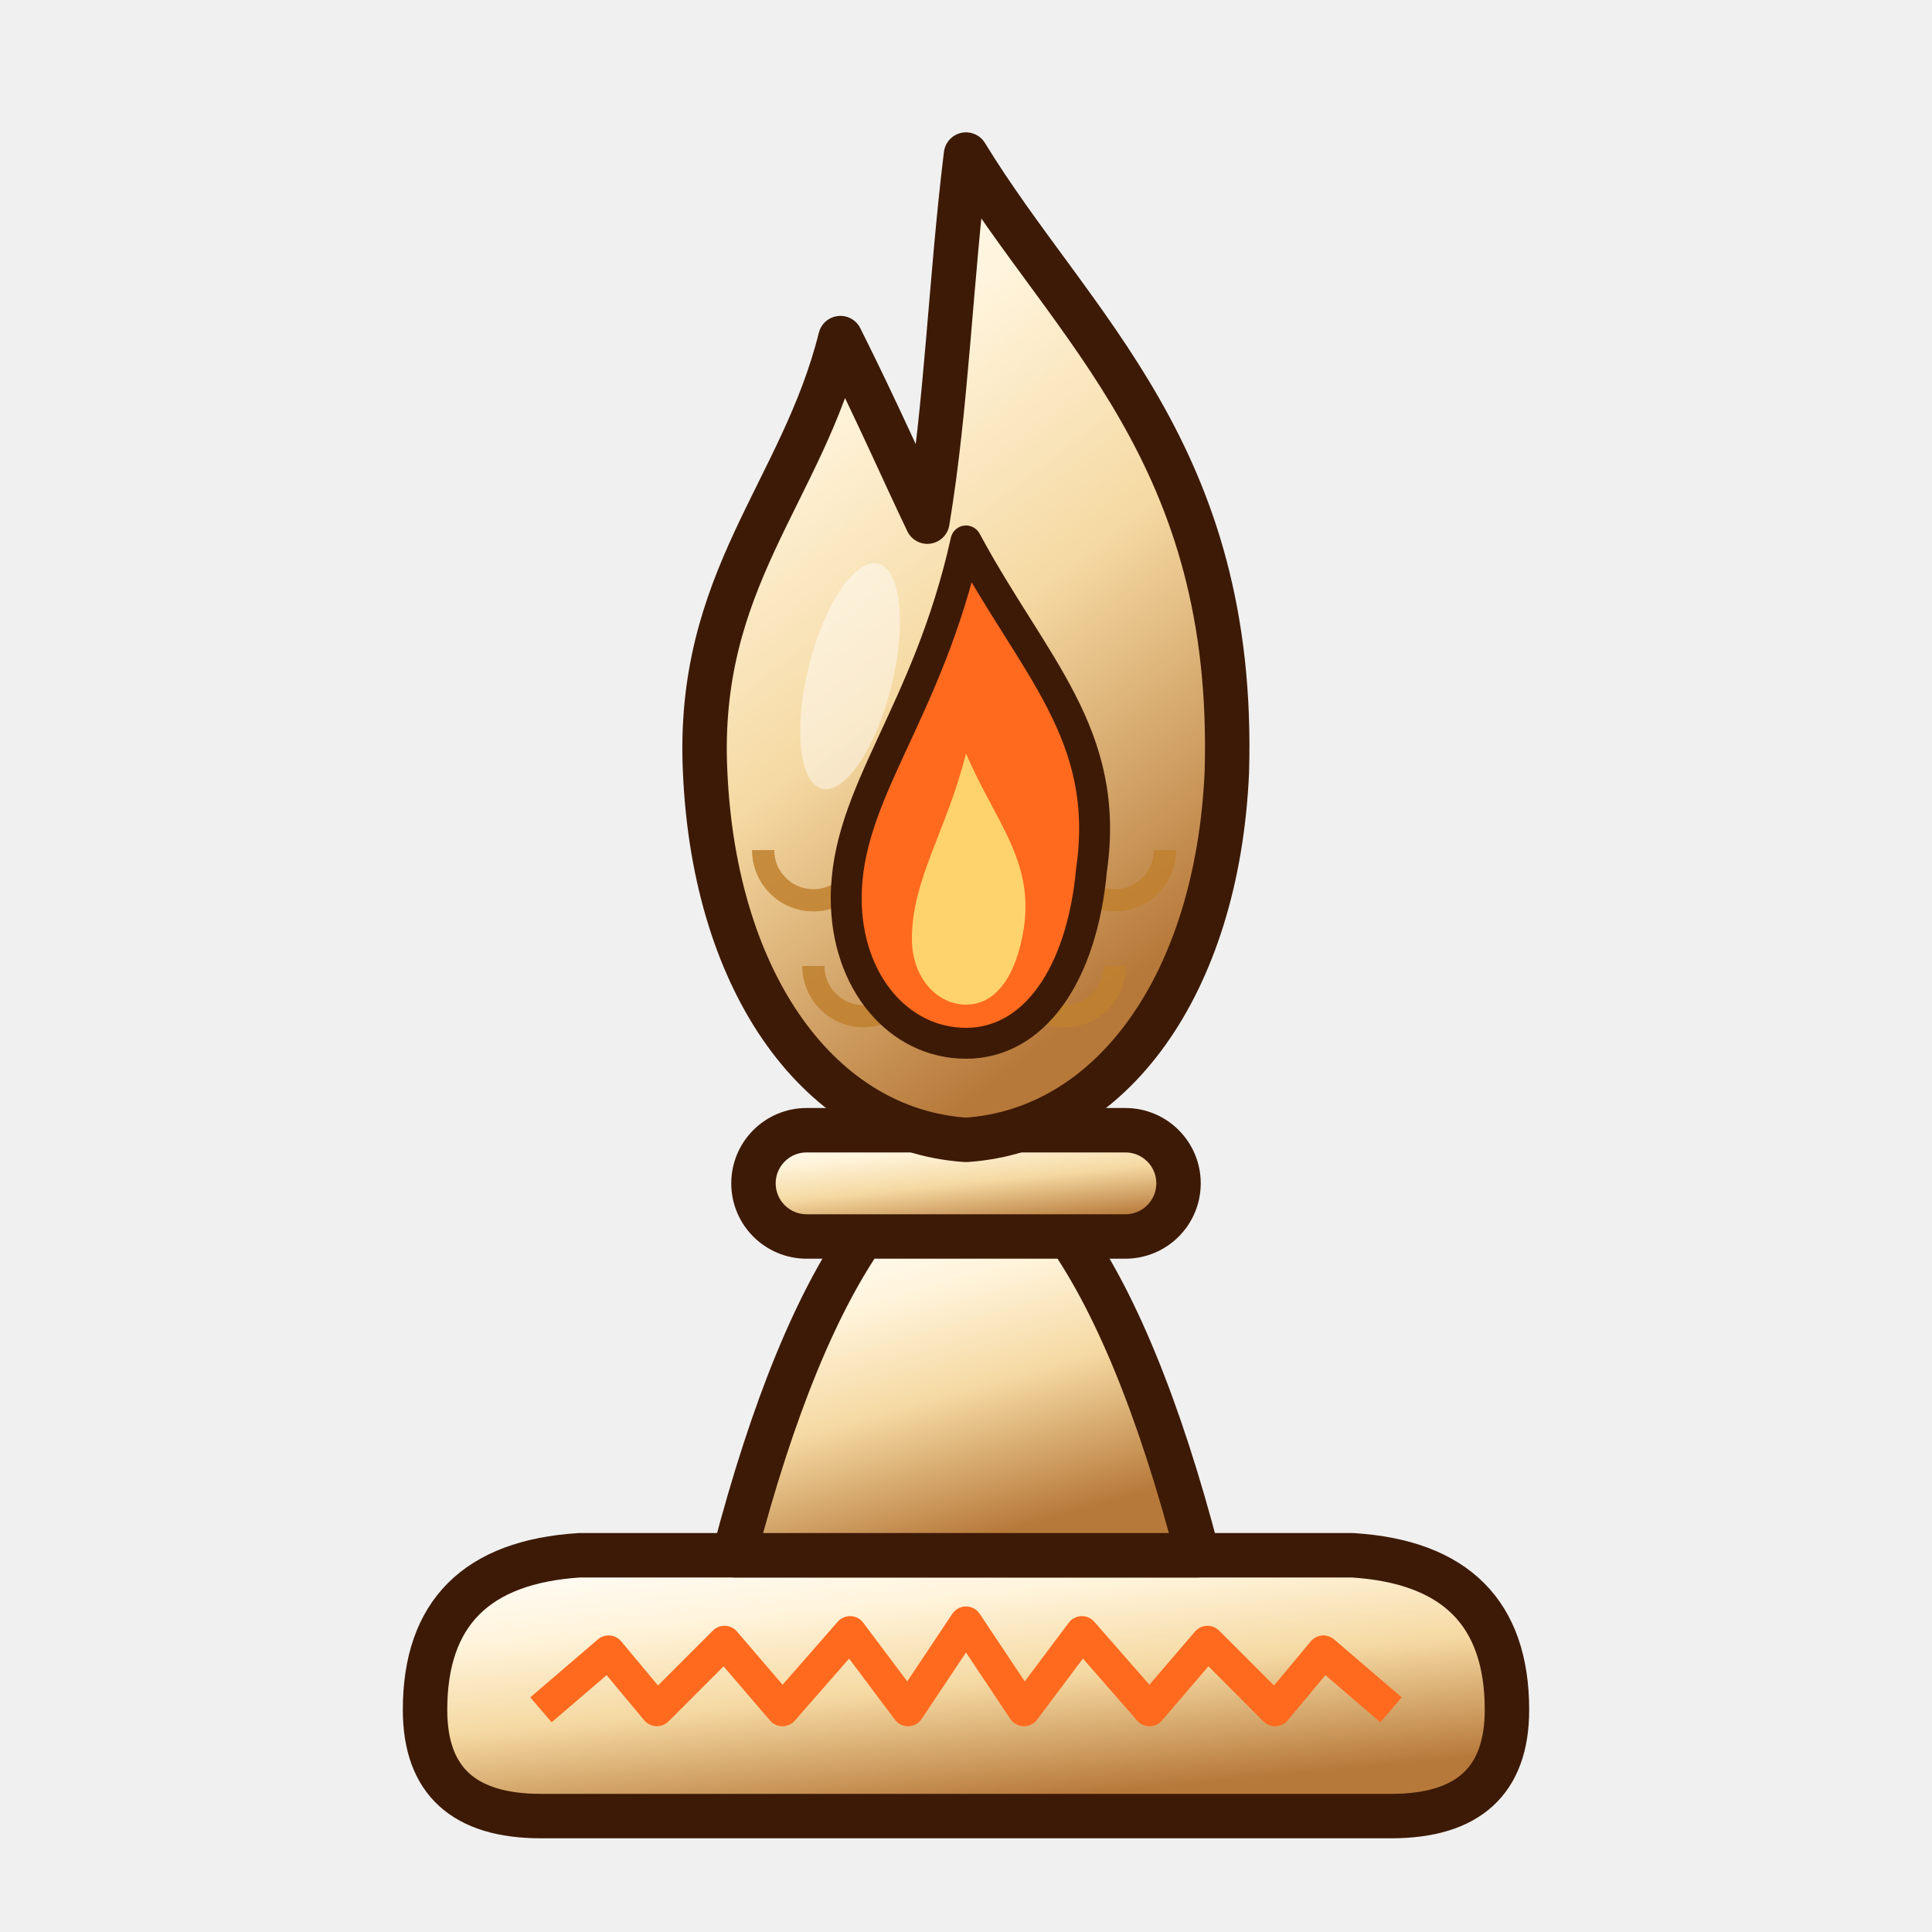
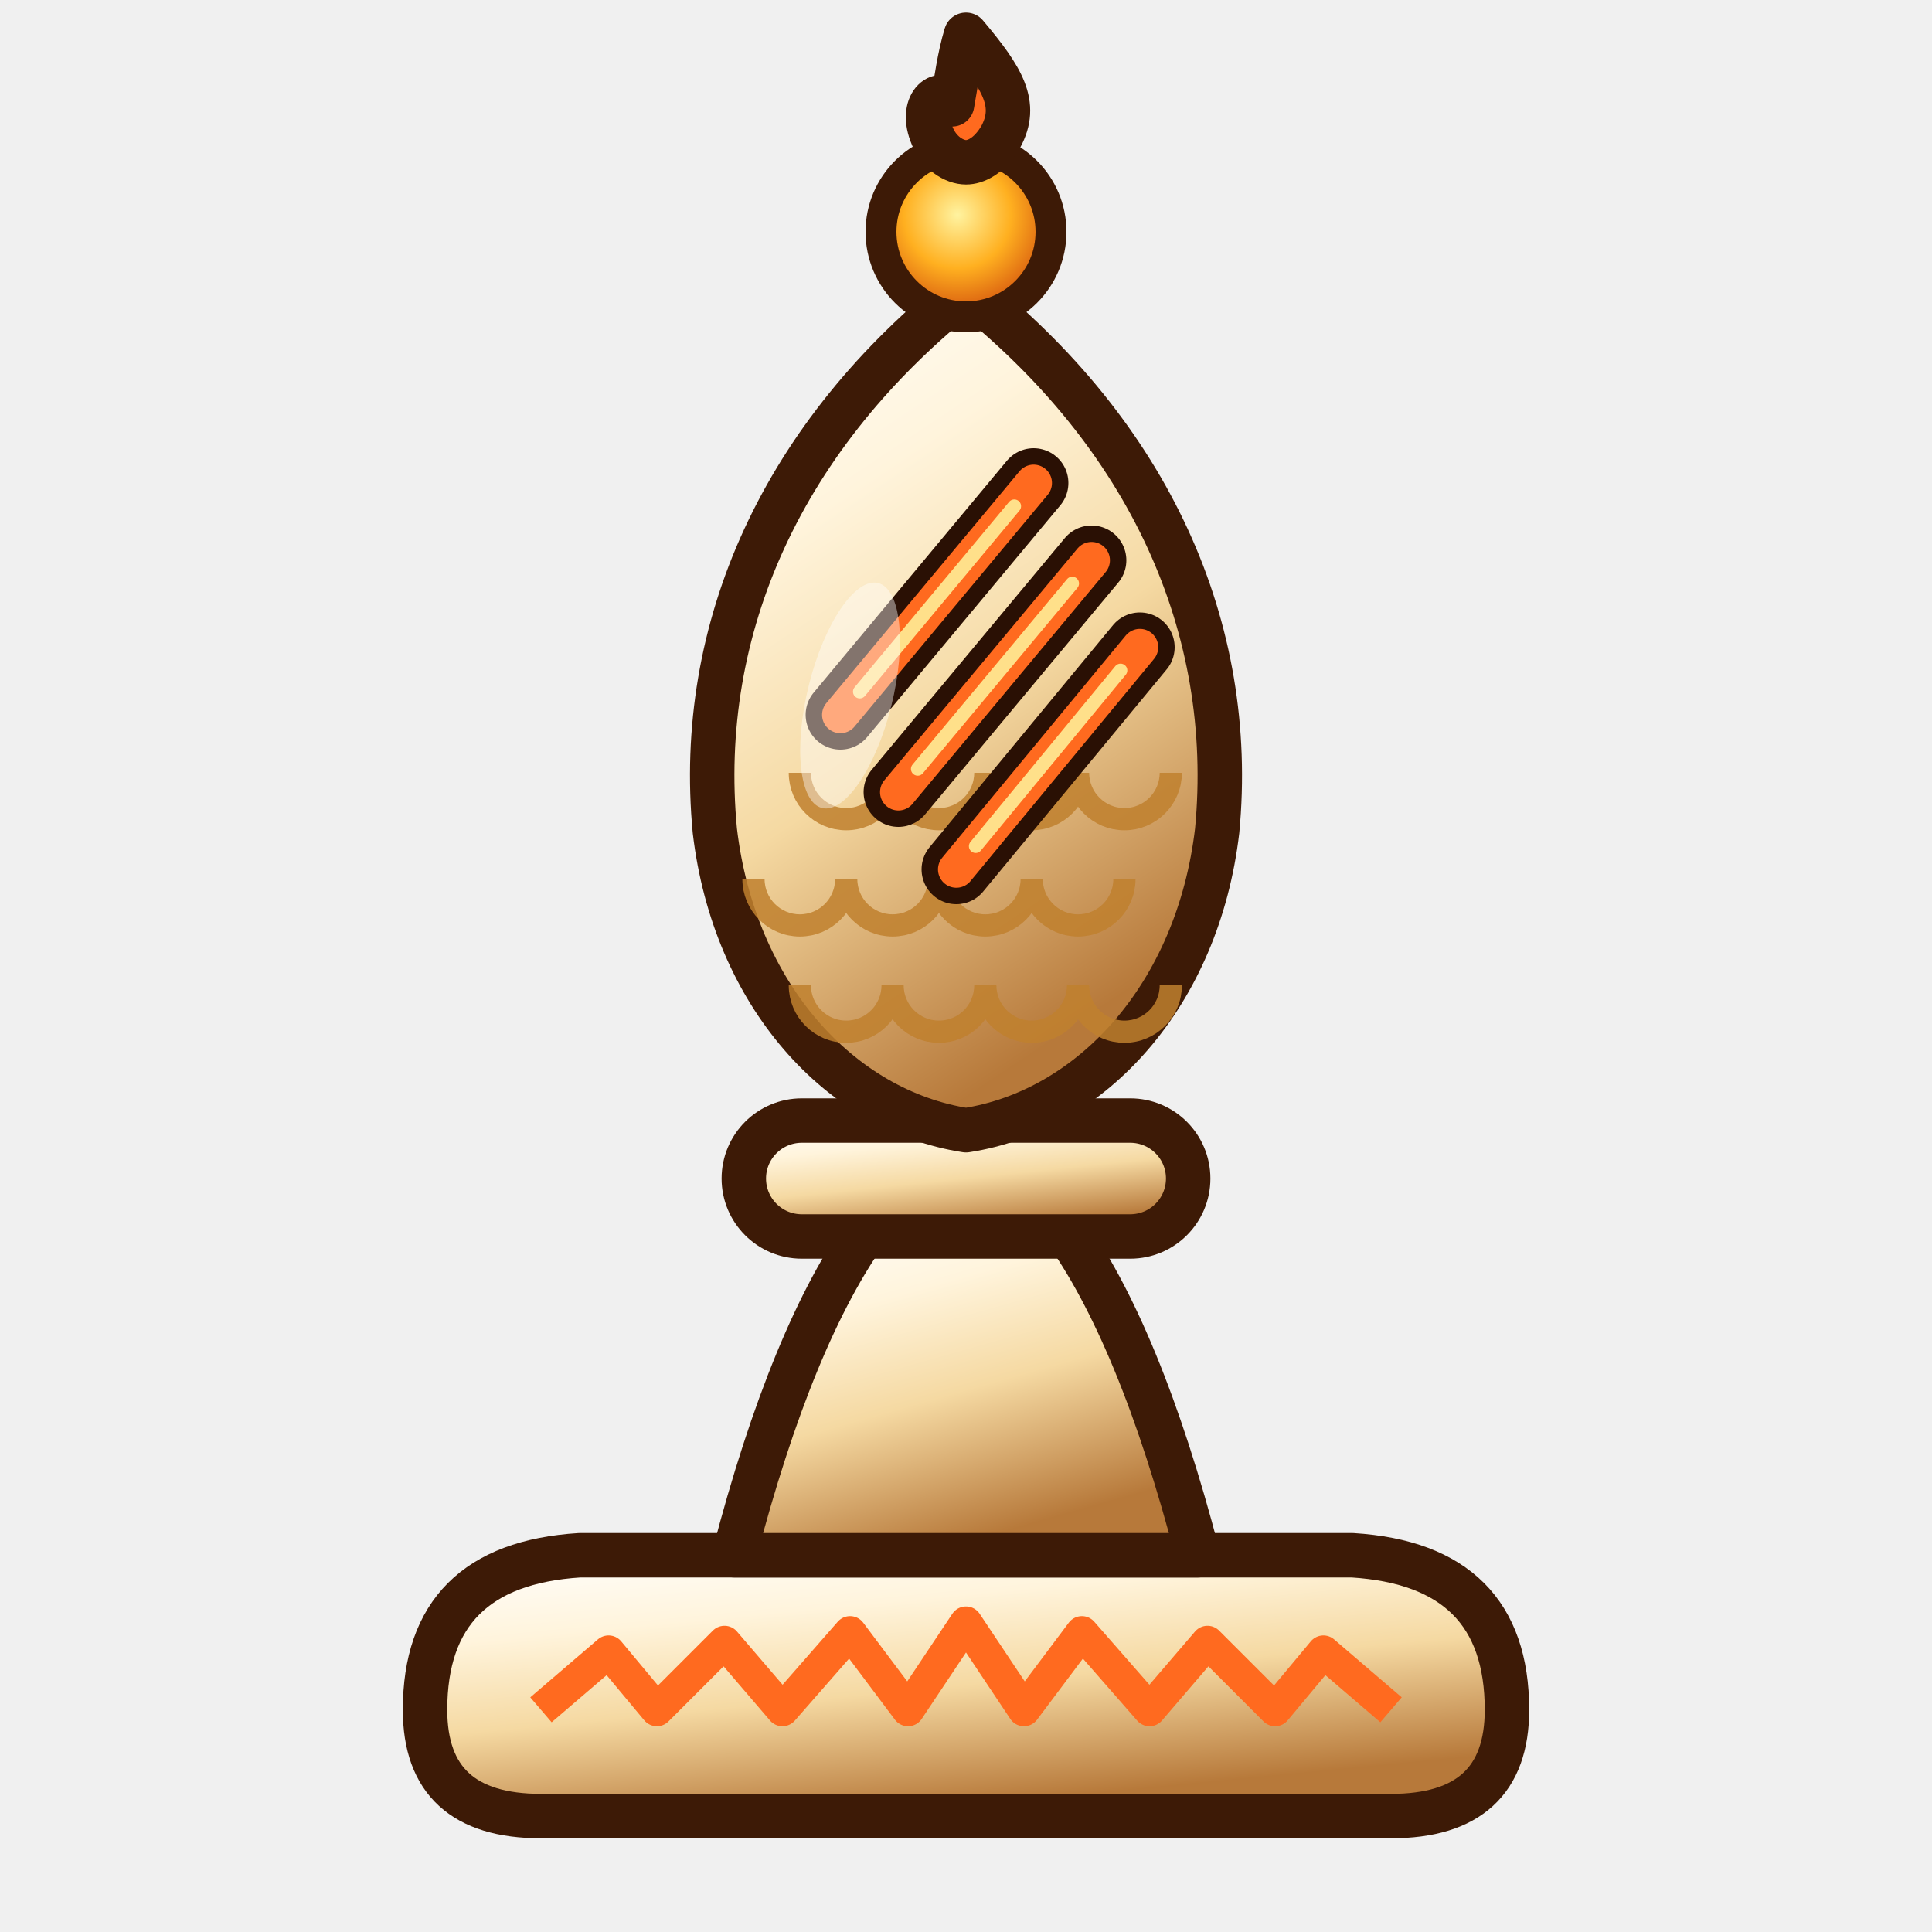
<svg xmlns="http://www.w3.org/2000/svg" viewBox="0 0 100 100">
  <defs>
    <linearGradient id="g" x1="0" y1="0" x2="0.4" y2="1">
      <stop offset="0" stop-color="#ffffff" />
      <stop offset="0.3" stop-color="#fff4dc" />
      <stop offset="0.6" stop-color="#f5d9a2" />
      <stop offset="1" stop-color="#b7793a" />
    </linearGradient>
    <linearGradient id="gu" gradientUnits="userSpaceOnUse" x1="35" y1="4" x2="62" y2="60">
      <stop offset="0" stop-color="#ffffff" />
      <stop offset="0.4" stop-color="#fff4dc" />
      <stop offset="1" stop-color="#f5d9a2" />
    </linearGradient>
    <radialGradient id="ey" cx=".45" cy=".4" r=".7">
      <stop offset="0" stop-color="#fff3a0" />
      <stop offset=".45" stop-color="#ffb020" />
      <stop offset="1" stop-color="#c43006" />
    </radialGradient>
  </defs>
  <g stroke="#3d1a06" stroke-width="2.3" stroke-linejoin="round">
    <path d="M22 88.5 Q22 81 30 80.5 H70 Q78 81 78 88.5 Q78 94 72 94 H28 Q22 94 22 88.5Z" fill="url(#g)" />
    <path d="M28 88.5 L31.5 85.5 L34 88.5 L37.5 85 L40.5 88.5 L44 84.5 L47 88.5 L50 84 L53 88.5 L56 84.5 L59.5 88.5 L62.5 85 L66 88.5 L68.5 85.5 L72 88.5" fill="none" stroke="#ff6a1f" stroke-width="1.7" stroke-linejoin="round" />
    <path d="M38 80.5 Q41 69 45 63.5 H55 Q59 69 62 80.5Z" fill="url(#g)" />
-     <rect x="39" y="58.5" width="22" height="5.5" rx="2.75" fill="url(#g)" />
-     <path d="M50 8 C55.5 17 64 23.5 63.5 40 C63 51 57.5 58.5 50 59 C42.5 58.5 37 51 36.5 40 C36 30 41.5 25.5 43.5 17.5 C45.5 21.5 46.8 24.5 48 27 C49 21 49.2 14.5 50 8Z" fill="url(#g)" />
-     <path d="M39.5 44 a2.6 2.6 0 0 0 5.2 0 M44.7 44 a2.6 2.6 0 0 0 5.2 0 M49.9 44 a2.6 2.6 0 0 0 5.2 0 M55.1 44 a2.6 2.6 0 0 0 5.2 0 " fill="none" stroke="#c0802e" stroke-width="1.15" opacity=".85" />
-     <path d="M42.1 50 a2.6 2.6 0 0 0 5.2 0 M47.3 50 a2.6 2.6 0 0 0 5.2 0 M52.5 50 a2.6 2.6 0 0 0 5.2 0 " fill="none" stroke="#c0802e" stroke-width="1.15" opacity=".85" />
-     <path d="M50 28 C53.5 34.5 57.5 38 56.5 45 C56 50.5 53.5 54 50 54 C46.5 54 43.8 50.8 43.8 46.5 C43.8 41 48 37 50 28Z" fill="#ff6a1f" stroke-width="1.6" />
-     <path d="M50 39 C51.5 42.5 53.5 44.5 53 48 C52.6 50.6 51.5 52 50 52 C48.5 52 47.2 50.6 47.2 48.6 C47.2 45.5 49 43 50 39Z" fill="#ffd36b" stroke="none" />
-     <ellipse cx="44" cy="35" rx="2.2" ry="6" fill="#fff" opacity=".45" stroke="none" transform="rotate(14 44 35)" />
+     <rect x="38.5" y="58" width="23" height="6" rx="3" fill="url(#g)" />
+     <path d="M50 15 C59.5 22.5 64 32.5 63 43 C62 51.5 56.5 57.5 50 58.5 C43.5 57.5 38 51.5 37 43 C36 32.5 40.5 22.5 50 15Z" fill="url(#g)" />
+     <path d="M41.4 40 a2.4 2.4 0 0 0 4.8 0 M46.2 40 a2.4 2.4 0 0 0 4.8 0 M51.0 40 a2.4 2.4 0 0 0 4.8 0 M55.8 40 a2.4 2.4 0 0 0 4.8 0 " fill="none" stroke="#c0802e" stroke-width="1.15" opacity=".85" />
+     <path d="M39.0 45.5 a2.4 2.4 0 0 0 4.8 0 M43.8 45.5 a2.4 2.4 0 0 0 4.8 0 M48.6 45.5 a2.4 2.4 0 0 0 4.8 0 M53.4 45.5 a2.4 2.4 0 0 0 4.8 0 " fill="none" stroke="#c0802e" stroke-width="1.15" opacity=".85" />
+     <path d="M41.4 51 a2.4 2.4 0 0 0 4.8 0 M46.2 51 a2.4 2.4 0 0 0 4.8 0 M51.0 51 a2.4 2.4 0 0 0 4.8 0 M55.8 51 a2.4 2.4 0 0 0 4.8 0 " fill="none" stroke="#c0802e" stroke-width="1.15" opacity=".85" />
+     <g stroke-linecap="round">
+       <path d="M43.5 37 L53.5 25 M46.5 41 L56.5 29 M49.5 45 L59 33.5" stroke="#2a1004" stroke-width="3.6" />
+       <path d="M43.5 37 L53.5 25 M46.5 41 L56.5 29 M49.5 45 L59 33.5" stroke="#ff6a1f" stroke-width="1.9" />
+       <path d="M44.5 35.8 L52.5 26.2 M47.5 39.8 L55.5 30.2 M50.5 43.8 L58 34.7" stroke="#ffe08a" stroke-width=".7" />
+     </g>
+     <circle cx="50" cy="12" r="4.4" fill="url(#ey)" stroke-width="1.6" />
+     <path d="M50 1.8 C51.92 4.08 52.7 5.4 51.8 7.08 C51.2 8.1 50.48 8.4 50 8.4 C49.4 8.4 48.56 7.92 48.2 6.9 C47.6 5.28 48.8 4.5 49.28 5.4 C49.52 4.08 49.64 3 50 1.8Z" fill="#ff6a1f" />
+     <ellipse cx="44" cy="36" rx="2.2" ry="6" fill="#fff" opacity=".42" stroke="none" transform="rotate(14 44 36)" />
  </g>
</svg>
